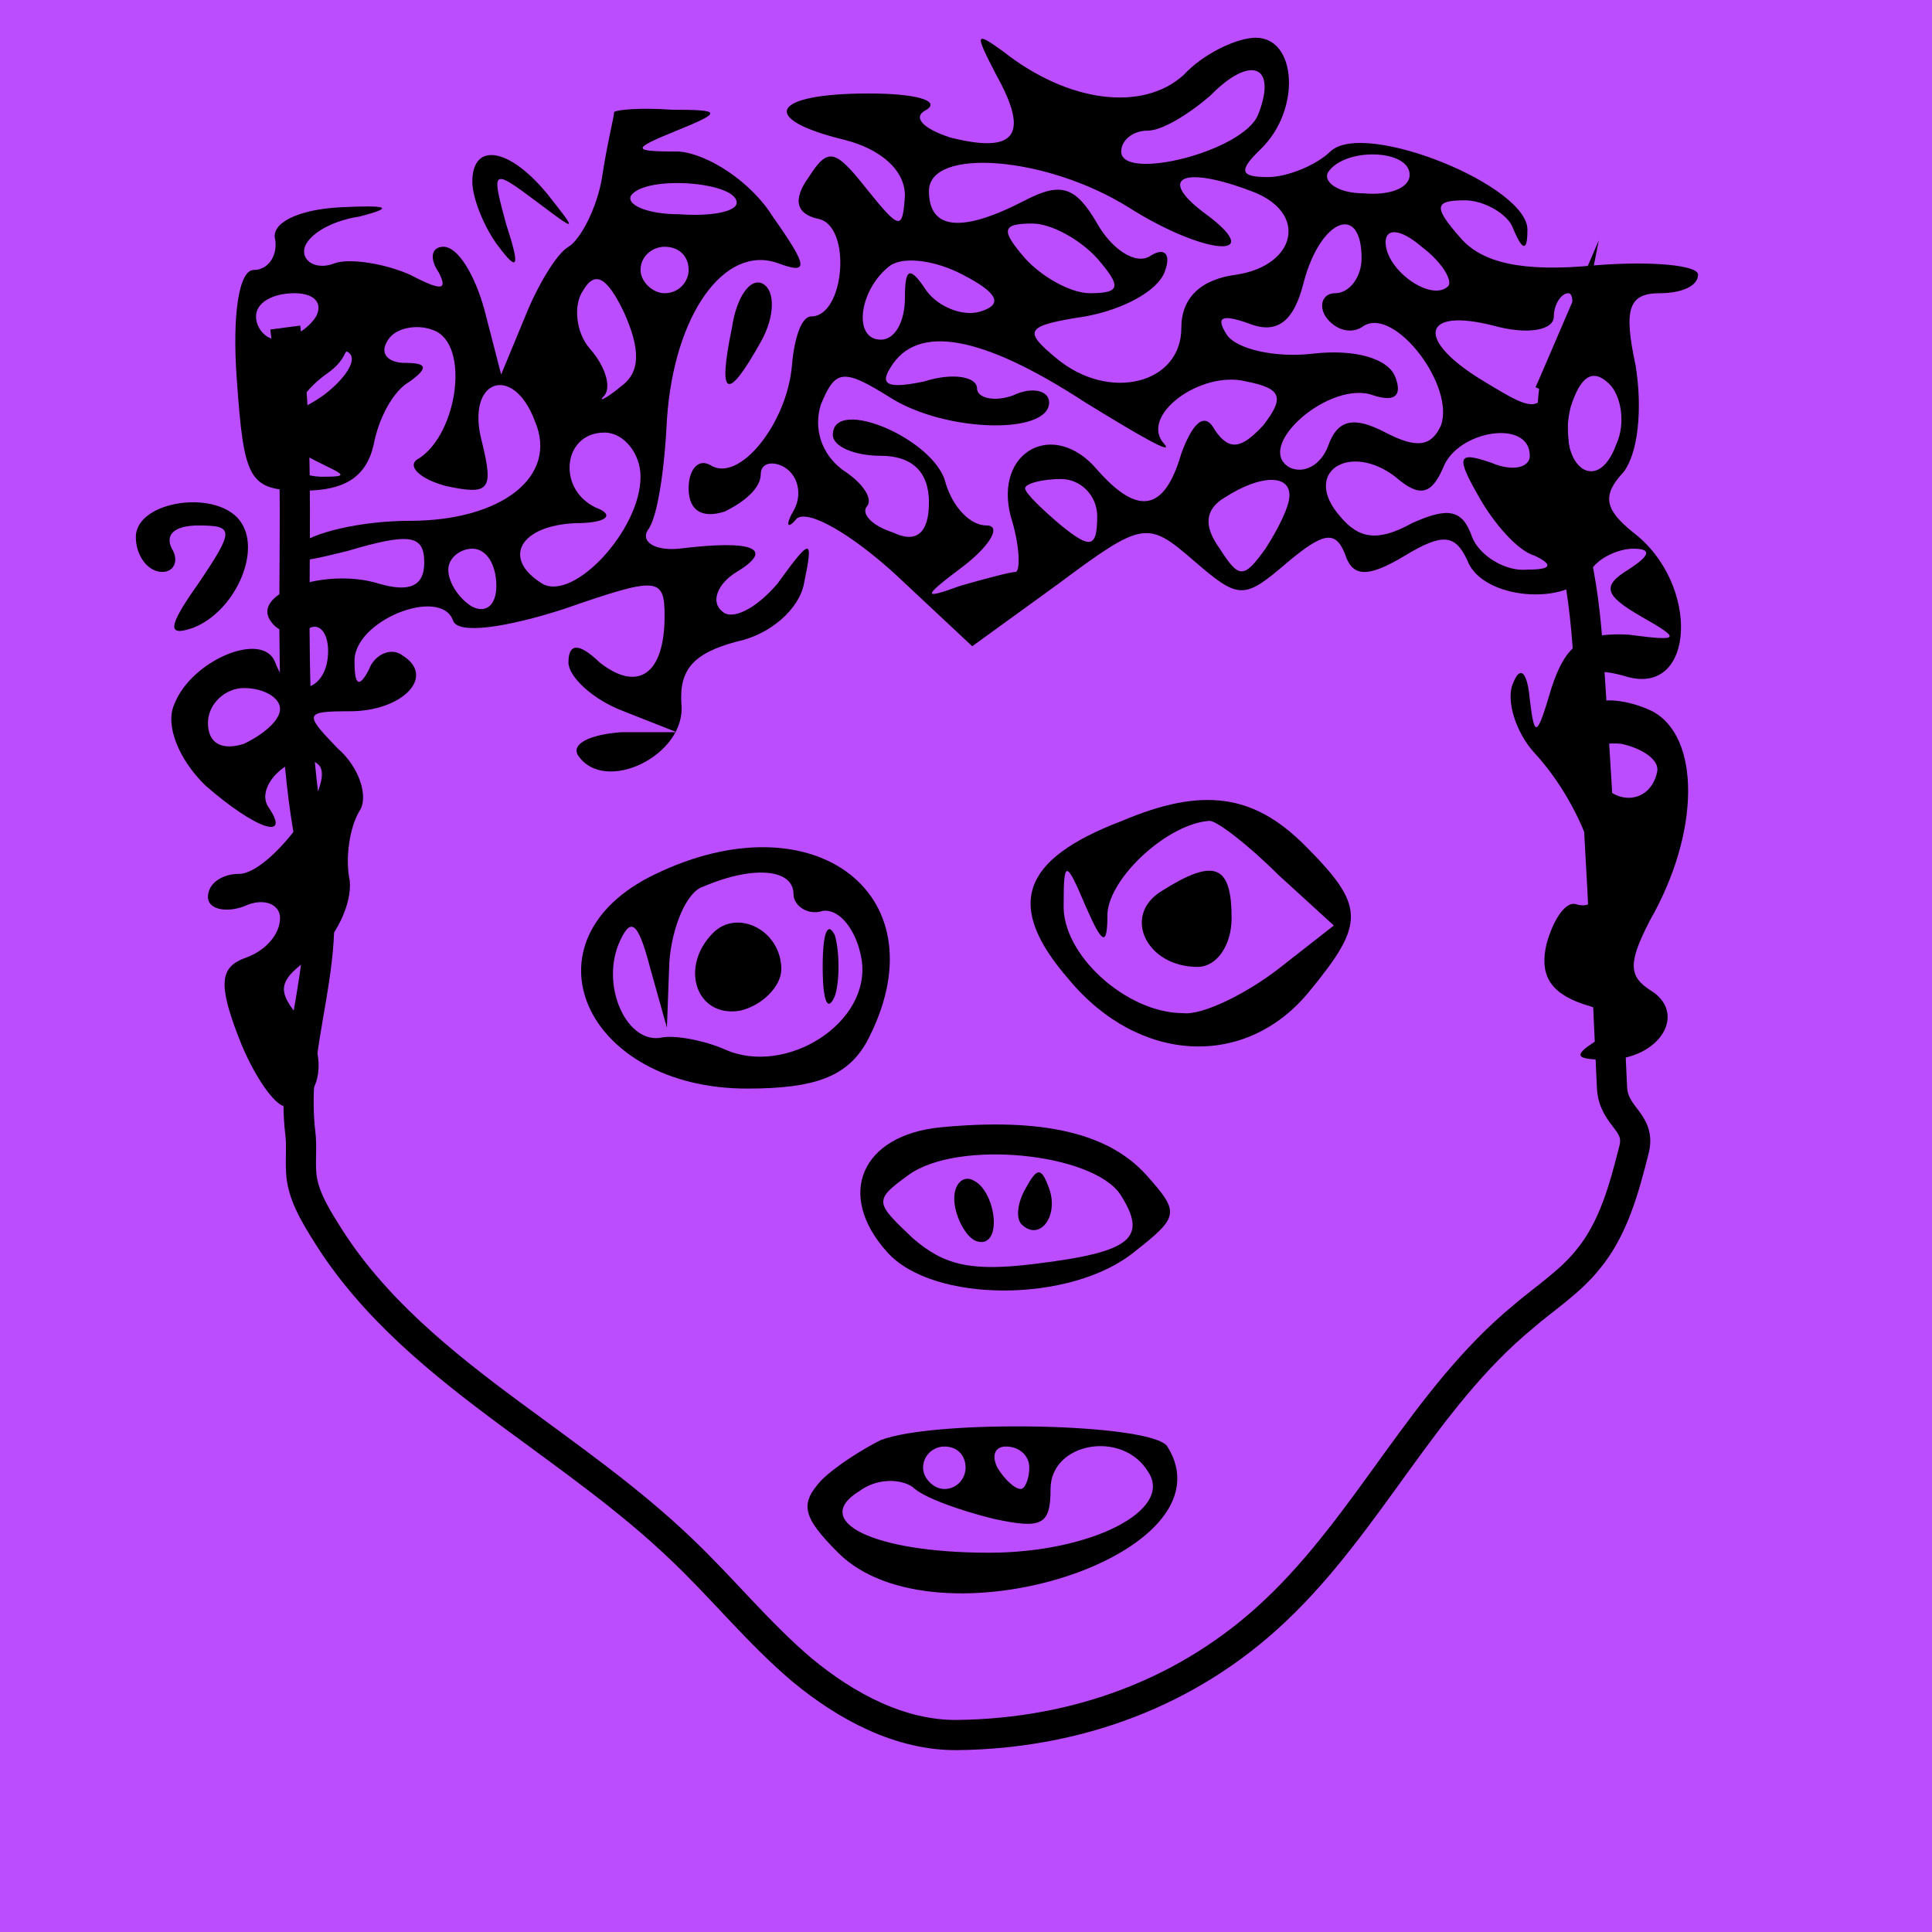
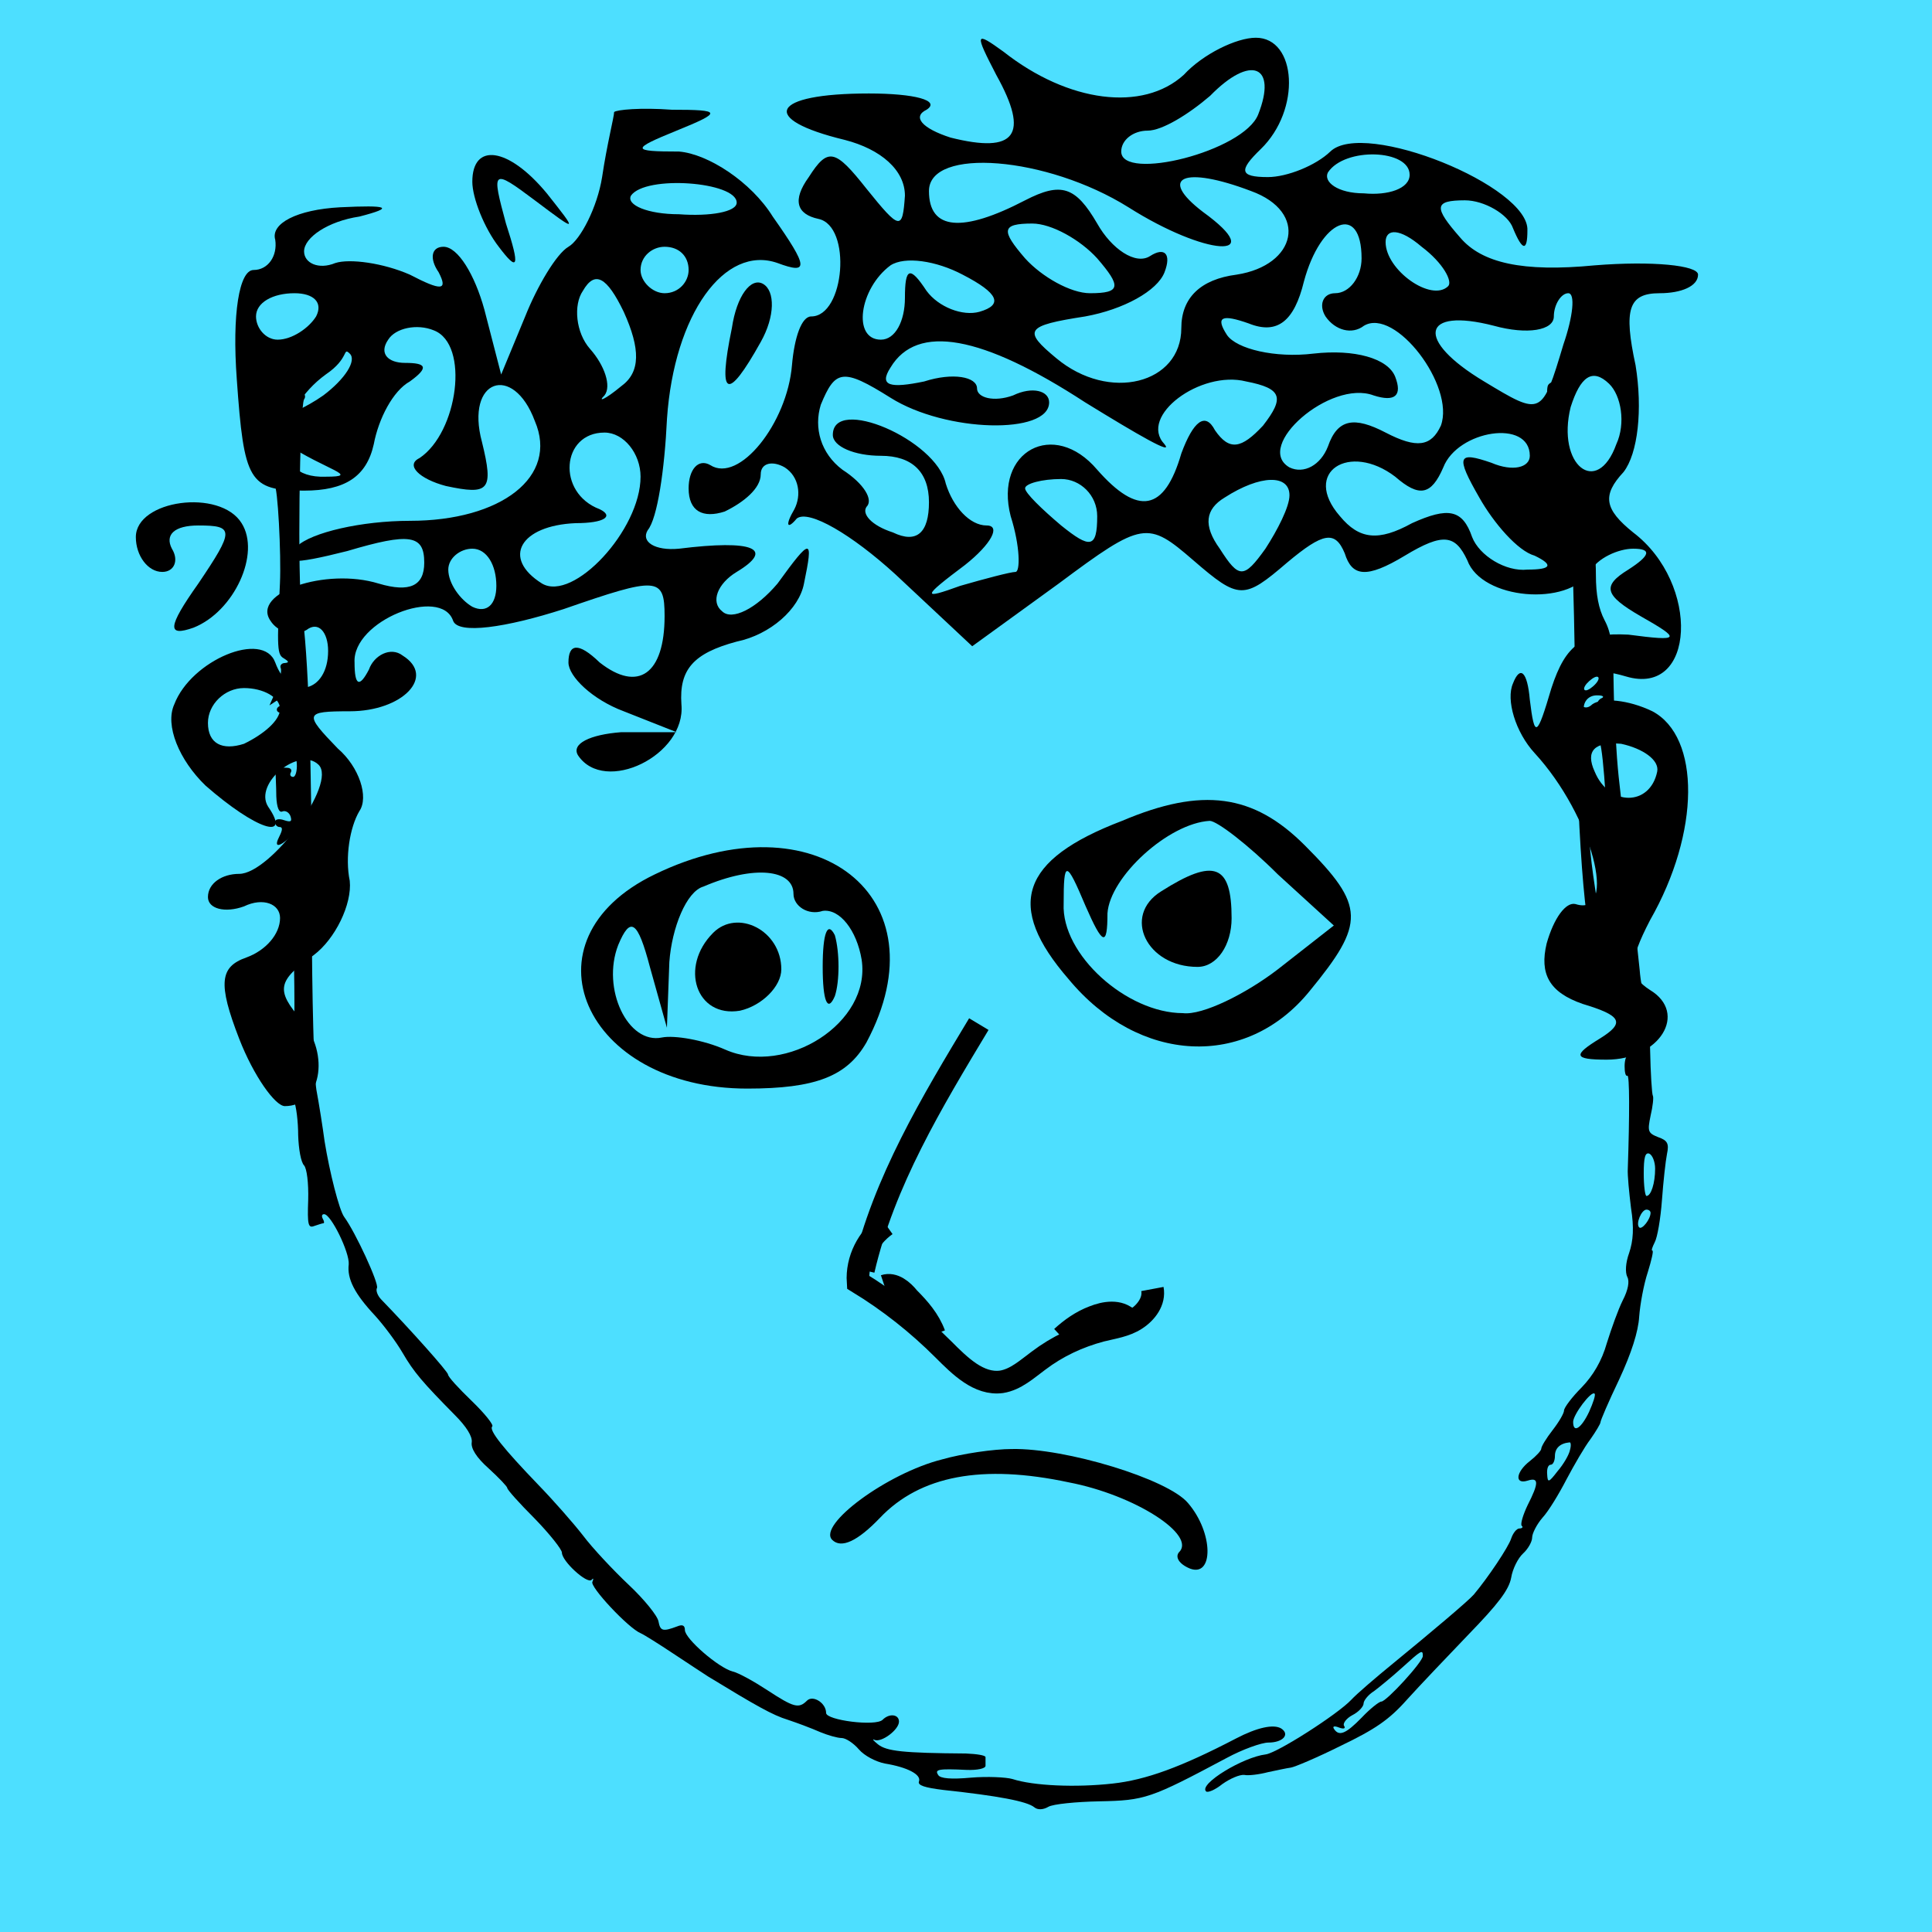
<svg xmlns="http://www.w3.org/2000/svg" width="256" height="256" viewBox="0 0 256 256" fill="none">
-   <g id="Frame 43">
-     <rect width="256" height="256" fill="#BB4DFF" />
+   <g id="Frame 45">
+     <rect width="256" height="256" fill="#4DDFFF" />
+     <rect width="256" height="256" fill="#4DDFFF" />
+     <rect width="256" height="256" fill="#4DDFFF" />
  </g>
-   <style type="text/css">
- 	.st0{fill:none;stroke:#000000;stroke-width:4;stroke-miterlimit:10;}
- </style>
  <g id="head">
-     <path d="M35,60.1c0.5,0,0.7,0.2,0.5,0.6c-0.2,0.3-0.1,0.6,0.4,0.6c0.4,0,0.5,0.6,0.4,1.5c-0.2,0.8-0.1,1.5,0.1,1.5   c0.4,0,0.9,9.1,0.7,13c-0.4,8.8-0.4,9.5,0.5,10c0.7,0.4,0.7,0.5,0.1,0.6c-0.5,0-0.7,0.4-0.5,0.7c0.1,0.4-0.2,1.7-0.6,2.8l-0.9,2.1   l1.6-1c1.5-1,1.6-1,1.6,0.2c0,0.8-0.3,1.1-0.8,0.9c-0.5-0.2-1-0.1-1.3,0.3c-0.2,0.4,0.1,0.7,0.7,0.7c0.8,0,0.9,0.1,0.3,0.5   c-1.1,0.7-1,1.4,0.3,1.9c1,0.4,1,0.5-0.2,0.5c-1.3,0.1-1.5,0.7-1.4,4c0,1,0.1,2.8,0.1,4.1c0.1,1.4,0.4,2.2,0.8,2   c0.4-0.2,0.9,0.1,1.1,0.6c0.2,0.7,0.1,0.8-0.8,0.5c-0.7-0.2-1.2-0.1-1.2,0.2s0.3,0.7,0.6,0.7c0.4,0,0.4,0.4,0,1.2   c-0.8,1.5-0.2,1.6,1.4,0.1c1-0.8,1.1-0.8,0.5,0c-0.4,0.5-0.5,1.1-0.2,1.2c0.2,0.1,0.1,0.8-0.4,1.7c-0.8,1.4-0.8,1.4-0.5,0.1   c0.2-0.7,0.1-1.3-0.2-1.3c-0.8,0-0.6,2.2,0.4,3c0.7,0.5,0.9,3.1,1,12.7c0.1,6.6,0,11.8-0.2,11.7c-0.6-0.4-0.5,4,0.1,5.7   c0.4,0.8,0.6,3,0.6,4.7c0.1,1.8,0.4,3.6,0.8,4c0.1,0.1,0.1,0.2,0.2,0.3c1.1-0.1,2.1-0.1,3.2-0.2c-0.2-1.1-0.5-2.3-0.6-3.3   c-0.2-1.8-0.7-4.9-1.1-6.8c-0.3-1.9-0.6-12.4-0.6-23.2c0-21.5-0.5-34.6-1.3-40.3c-0.6-3.7-0.3-27,0.3-28c0.2-0.3,0.1-0.7-0.2-0.9   c-0.3-0.2-0.4-1.9-0.2-3.7c0.4-3.3,0.3-3.3-1.2-3.3c-0.8,0-1.7,0.2-1.9,0.6c-0.2,0.3,0.1,1.5,0.5,2.7c0.5,1.1,0.7,2.7,0.5,3.3   c-0.2,0.7-0.1,2.1,0.3,3c0.8,2.3-0.2,3.3-3.6,3.6C33.6,58.3,34,60.1,35,60.1z M39.3,101.2c0.1,1-0.2,1.8-0.5,1.8   c-0.4,0-0.5-0.3-0.3-0.6c0.2-0.4-0.1-0.6-0.5-0.6c-0.5,0-1-0.1-1-0.2c0-0.7,1.2-3.4,1.4-3.4c0.2,0,0.1,0.4-0.1,1   c-0.2,0.5-0.1,0.8,0.2,0.6C39,99.6,39.3,100.2,39.3,101.2z" />
-     <path d="M207.2,67.6c0,1.5,0.2,2.8,0.5,2.8c0.5,0,0.8,4.6,1,22.3c0.3,20.3,1.5,34.1,3,33.6c0.7-0.2,0.6-1.9-0.7-10.3   c-1.1-8.2-1.1-18.9,0-18.9c1,0,1.3,1.8,1.9,11.9c0.2,3.1,0.5,6.5,0.6,7.5c0.3,2.3,1,13,1,14.2c-0.2,4.3-0.1,6.1,0.8,7.5   c0.6,0.8,0.8,1.6,0.4,1.6c-0.3,0-0.5,0.7-0.5,1.5c0,0.8,0.1,1.4,0.4,1.3c0.3-0.2,0.3,5.3,0.1,12.3c0,0.1,0,0.2,0,0.4   c0.6-0.7,1.4-1.2,2.2-1.5c0.1-0.7,0.3-1,0.6-0.9c0.2,0.1,0.4,0.3,0.5,0.6c0.6-0.1,1.2,0,1.8,0.1c0-0.3,0.1-0.5,0.1-0.6   c0.3-1.4,0.1-1.8-1.1-2.2c-1.4-0.5-1.4-0.8-1-2.8c0.3-1.3,0.4-2.5,0.3-2.7c-0.1-0.2-0.3-3-0.4-6.1c-0.1-3.1-0.3-6.2-0.6-6.7   c-0.3-0.5-0.7-2.3-0.8-3.9c-0.4-4-2.1-19.3-2.8-25.5c-0.3-2.8-0.6-8.1-0.7-11.9c-0.1-5.4-0.3-7.2-1.2-8.9c-0.8-1.5-1.1-3.4-1.1-6   c0-4.5-1-10.4-2.1-12.5c-1.5-2.9-2.2-6.7-1.8-10c0.4-3,0.3-3.3-0.8-3.3c-0.7,0-1.4,0.2-1.6,0.6c-0.2,0.3-0.2,1.6,0.1,2.7   c0.2,1.4,0.1,2.5-0.4,3c-0.6,0.7-0.6,1.3-0.2,2.3C206.8,63.4,207.2,65.1,207.2,67.6z M210.3,90.6c0.4-0.5,1-0.9,1.3-0.9   c0.4,0,0.3,0.4-0.1,0.9c-0.4,0.5-1,0.9-1.3,0.9C209.8,91.5,209.8,91.1,210.3,90.6z M211.7,92.1c0.7,0,0.9,0.2,0.5,0.4   c-0.4,0.1-0.8,0.8-0.8,1.4c0,1.4-1,2.1-1.4,0.9C209.5,93.3,210.3,92.1,211.7,92.1z" />
+     <path id="Vector" d="M36.733 45.604C36.552 45.905 36.794 47.112 37.276 48.259C37.759 49.406 38.001 50.915 37.82 51.579C37.639 52.243 37.759 53.631 38.121 54.597C38.906 56.89 37.94 57.856 34.5 58.218C33.595 58.339 34.017 60.089 34.983 60.089C35.466 60.089 35.707 60.331 35.526 60.693C35.345 60.995 35.466 61.296 35.888 61.296C36.311 61.296 36.431 61.9 36.311 62.805C36.13 63.65 36.19 64.314 36.371 64.314C36.794 64.314 37.276 73.428 37.095 77.291C36.673 86.043 36.733 86.767 37.639 87.25C38.303 87.672 38.303 87.793 37.759 87.853C37.276 87.853 37.035 88.216 37.216 88.578C37.337 89 37.035 90.268 36.612 91.415L35.707 93.467L37.276 92.441C38.785 91.475 38.846 91.475 38.846 92.622C38.846 93.406 38.544 93.708 38.001 93.527C37.518 93.346 36.975 93.467 36.733 93.829C36.552 94.191 36.854 94.493 37.458 94.493C38.303 94.493 38.363 94.613 37.759 95.036C36.612 95.7 36.733 96.484 38.061 96.967C39.027 97.39 39.027 97.45 37.88 97.45C36.612 97.51 36.371 98.174 36.492 101.434C36.492 102.399 36.612 104.27 36.612 105.538C36.673 106.987 36.975 107.711 37.397 107.53C37.82 107.349 38.303 107.65 38.484 108.133C38.725 108.858 38.544 108.978 37.639 108.677C36.975 108.435 36.431 108.556 36.431 108.918C36.431 109.28 36.733 109.582 37.035 109.582C37.458 109.582 37.458 109.944 37.035 110.789C36.25 112.298 36.854 112.358 38.484 110.91C39.51 110.065 39.63 110.065 38.966 110.91C38.544 111.453 38.423 111.996 38.725 112.117C38.966 112.177 38.846 112.962 38.363 113.807C37.578 115.195 37.578 115.195 37.82 113.928C38.001 113.203 37.88 112.6 37.578 112.6C36.733 112.6 36.975 114.773 37.94 115.618C38.604 116.161 38.846 118.696 38.966 128.293C39.087 134.871 38.966 140.122 38.785 140.002C38.182 139.64 38.303 144.046 38.906 145.736C39.268 146.52 39.51 148.693 39.51 150.444C39.57 152.254 39.872 154.005 40.294 154.427C40.656 154.85 40.898 156.721 40.837 159.014C40.717 162.273 40.837 162.756 41.622 162.455C42.165 162.273 42.709 162.092 42.829 162.092C43.01 162.092 42.95 161.791 42.769 161.489C42.588 161.127 42.648 160.885 42.95 160.885C43.855 160.885 46.33 165.955 46.209 167.525C45.968 169.456 46.994 171.448 49.71 174.345C50.857 175.612 52.486 177.785 53.331 179.234C54.84 181.829 55.987 183.157 60.272 187.503C61.781 189.012 62.626 190.339 62.506 191.124C62.385 191.909 63.109 193.116 64.739 194.564C66.127 195.832 67.213 196.979 67.213 197.16C67.213 197.401 68.843 199.212 70.835 201.204C72.827 203.256 74.456 205.308 74.456 205.73C74.456 206.877 77.776 209.895 78.379 209.352C78.621 209.05 78.681 209.171 78.5 209.593C78.078 210.197 83.268 215.75 84.898 216.414C85.32 216.595 87.252 217.802 89.244 219.13C91.236 220.458 93.288 221.785 93.831 222.147C100.168 226.01 102.402 227.278 104.393 227.881C105.661 228.304 107.592 229.028 108.679 229.511C109.705 229.934 110.972 230.296 111.515 230.296C112.059 230.296 113.085 230.96 113.809 231.805C114.533 232.65 116.042 233.434 117.249 233.676C120.207 234.159 122.078 235.124 121.776 236.03C121.535 236.573 122.561 236.875 124.975 237.176C132.278 237.961 136.081 238.685 137.046 239.47C137.469 239.832 138.193 239.832 138.917 239.41C139.521 239.047 142.599 238.746 145.677 238.685C151.713 238.565 152.437 238.323 162.517 232.951C164.629 231.805 167.164 230.899 168.07 230.899C170.001 230.899 170.967 229.813 169.76 229.028C168.734 228.425 166.561 228.907 163.784 230.356C156.481 234.159 151.834 235.849 147.428 236.331C142.539 236.875 136.926 236.633 134.149 235.728C133.304 235.486 130.83 235.366 128.657 235.547C126.061 235.788 124.552 235.667 124.311 235.185C123.828 234.46 124.311 234.34 128.053 234.521C129.502 234.581 130.588 234.34 130.588 233.977C130.588 233.615 130.588 233.132 130.588 232.831C130.588 232.589 129.441 232.408 127.993 232.348C119.664 232.287 117.491 232.046 116.344 231.141C115.74 230.658 115.499 230.356 115.861 230.537C116.766 230.96 119.12 229.209 119.12 228.123C119.12 227.157 117.853 226.976 116.948 227.881C116.042 228.787 109.463 227.942 109.463 226.976C109.463 225.648 107.713 224.562 106.928 225.346C105.842 226.433 105.178 226.252 101.677 223.958C99.927 222.811 97.875 221.665 97.09 221.484C95.219 221.001 90.753 217.138 90.753 215.991C90.753 215.388 90.451 215.206 89.727 215.508C87.795 216.233 87.493 216.112 87.252 214.844C87.131 214.12 85.381 211.947 83.329 210.016C81.277 208.084 78.5 205.127 77.233 203.437C75.965 201.807 73.309 198.789 71.378 196.798C66.731 191.969 64.739 189.494 65.222 189.012C65.463 188.83 64.196 187.261 62.506 185.632C60.755 183.942 59.367 182.433 59.367 182.131C59.367 181.769 54.418 176.216 50.555 172.232C50.012 171.689 49.77 170.965 49.951 170.663C50.253 170.12 47.115 163.3 45.606 161.247C44.942 160.342 43.674 155.332 43.01 151.228C42.769 149.417 42.286 146.339 41.924 144.408C41.622 142.537 41.32 132.035 41.32 121.17C41.32 99.623 40.837 86.525 39.992 80.912C39.389 77.17 39.691 53.933 40.294 52.907C40.536 52.605 40.415 52.182 40.113 52.001C39.811 51.76 39.691 50.13 39.872 48.32C40.234 45.06 40.173 45 38.665 45C37.82 45 36.975 45.241 36.733 45.604ZM38.423 99.14C38.182 99.683 38.303 99.985 38.604 99.744C38.966 99.563 39.268 100.227 39.328 101.192C39.389 102.158 39.148 102.943 38.846 102.943C38.484 102.943 38.363 102.641 38.544 102.339C38.725 101.977 38.484 101.735 38.001 101.735C37.458 101.735 37.035 101.615 37.035 101.494C37.035 100.83 38.242 98.114 38.484 98.114C38.665 98.114 38.604 98.537 38.423 99.14Z" fill="black" />
+     <path id="Vector_2" d="M205.129 51.036C204.948 51.337 204.948 52.605 205.189 53.752C205.431 55.14 205.31 56.226 204.827 56.77C204.224 57.494 204.224 58.097 204.646 59.063C206.759 63.409 207.241 65.099 207.241 67.573C207.241 69.082 207.422 70.35 207.724 70.35C208.267 70.35 208.509 74.937 208.75 92.682C209.052 112.962 210.259 126.784 211.768 126.301C212.432 126.059 212.372 124.43 211.104 115.98C209.957 107.771 209.957 97.088 211.104 97.088C212.07 97.088 212.372 98.838 212.975 108.978C213.156 112.117 213.458 115.497 213.579 116.523C213.881 118.816 214.605 129.5 214.545 130.707C214.303 135.052 214.484 136.803 215.39 138.191C215.993 139.036 216.174 139.76 215.812 139.76C215.51 139.76 215.269 140.424 215.269 141.269C215.269 142.054 215.39 142.657 215.631 142.537C215.933 142.356 215.933 147.848 215.691 154.85C215.631 155.695 215.872 158.048 216.114 160.04C216.536 162.696 216.416 164.386 215.872 166.016C215.39 167.343 215.329 168.611 215.631 169.214C215.933 169.758 215.752 170.904 215.027 172.293C214.424 173.5 213.519 176.035 212.915 177.966C212.251 180.32 211.104 182.252 209.595 183.821C208.267 185.149 207.241 186.537 207.241 186.899C207.241 187.261 206.578 188.408 205.733 189.494C204.888 190.581 204.224 191.667 204.224 191.969C204.224 192.21 203.56 192.935 202.715 193.599C200.844 195.047 200.663 196.737 202.413 196.194C203.922 195.711 203.922 196.496 202.413 199.453C201.809 200.721 201.447 201.928 201.628 202.169C201.87 202.35 201.689 202.531 201.326 202.531C200.964 202.531 200.481 203.135 200.24 203.859C199.878 205.006 197.162 209.05 195.291 211.283C194.566 212.128 189.617 216.293 184.608 220.397C182.314 222.268 179.779 224.441 179.055 225.226C177.244 227.157 169.217 232.287 167.708 232.469C164.69 232.831 158.835 236.392 159.801 237.357C159.982 237.599 161.008 237.176 161.974 236.392C163 235.667 164.267 235.124 164.871 235.185C165.414 235.305 166.863 235.124 168.009 234.822C169.156 234.581 170.544 234.279 171.027 234.219C171.51 234.159 174.528 232.891 177.667 231.322C182.193 229.149 184.064 227.881 186.418 225.226C188.108 223.355 191.79 219.492 194.627 216.534C198.49 212.551 199.938 210.68 200.24 209.05C200.421 207.903 201.145 206.455 201.809 205.851C202.473 205.248 203.016 204.282 203.016 203.739C203.016 203.195 203.62 201.988 204.405 201.083C205.189 200.238 206.578 197.944 207.543 196.073C208.569 194.142 209.957 191.728 210.742 190.702C211.466 189.675 212.07 188.649 212.07 188.468C212.07 188.227 213.156 185.692 214.545 182.795C216.174 179.294 217.08 176.457 217.2 174.466C217.321 172.836 217.804 170.18 218.347 168.551C218.83 166.981 219.132 165.714 218.951 165.714C218.77 165.714 218.951 165.231 219.252 164.627C219.615 163.963 220.037 161.489 220.218 159.014C220.399 156.54 220.701 153.823 220.882 152.918C221.184 151.53 220.942 151.107 219.735 150.685C218.347 150.142 218.287 149.9 218.709 147.848C219.011 146.581 219.132 145.373 219.011 145.192C218.89 145.011 218.709 142.235 218.649 139.096C218.589 136.018 218.347 132.94 218.045 132.397C217.744 131.854 217.381 130.103 217.261 128.474C216.838 124.49 215.209 109.159 214.484 102.943C214.182 100.106 213.881 94.794 213.82 91.052C213.76 85.68 213.519 83.87 212.613 82.18C211.829 80.671 211.466 78.8 211.466 76.204C211.466 71.738 210.501 65.823 209.354 63.711C207.845 60.813 207.181 57.011 207.604 53.691C207.966 50.673 207.905 50.432 206.759 50.432C206.034 50.432 205.31 50.673 205.129 51.036ZM211.466 90.569C211.044 91.052 210.44 91.475 210.139 91.475C209.776 91.475 209.837 91.052 210.259 90.569C210.682 90.087 211.285 89.664 211.587 89.664C211.949 89.664 211.889 90.087 211.466 90.569ZM212.251 92.501C211.829 92.622 211.466 93.285 211.466 93.889C211.466 95.338 210.501 95.941 210.018 94.794C209.475 93.346 210.259 92.078 211.708 92.139C212.372 92.139 212.613 92.32 212.251 92.501ZM219.313 154.85C219.313 156.781 218.77 158.471 218.166 158.471C217.985 158.471 217.804 157.143 217.804 155.513C217.804 153.401 217.985 152.677 218.528 152.858C218.951 153.039 219.313 153.944 219.313 154.85ZM218.709 160.704C218.709 161.549 217.562 162.998 217.2 162.636C216.717 162.153 217.502 160.282 218.166 160.282C218.468 160.282 218.709 160.463 218.709 160.704ZM210.561 187.08C209.535 189.253 208.449 189.977 208.449 188.408C208.449 187.442 210.863 184.243 211.285 184.666C211.466 184.787 211.104 185.873 210.561 187.08ZM208.026 192.15C207.905 192.754 207.181 194.021 206.396 194.927C205.189 196.496 205.069 196.496 205.008 195.349C204.948 194.625 205.129 194.082 205.491 194.082C205.793 194.082 206.034 193.538 206.034 192.935C206.034 191.909 206.698 191.245 207.966 191.124C208.147 191.064 208.207 191.547 208.026 192.15ZM188.531 219.431C188.531 220.216 183.702 225.467 183.038 225.467C182.737 225.467 181.529 226.433 180.443 227.58C178.33 229.752 177.425 230.115 176.761 229.089C176.52 228.726 176.822 228.666 177.425 228.907C178.089 229.149 178.33 229.028 178.089 228.666C177.908 228.364 178.391 227.7 179.175 227.278C180.02 226.855 180.684 226.131 180.684 225.709C180.684 225.346 181.288 224.562 182.073 224.079C182.797 223.536 184.487 222.147 185.754 221.001C188.35 218.647 188.531 218.526 188.531 219.431Z" fill="black" />
  </g>
-   <path class="st0" d="M205.3,52.1c0.3-0.7,0.6-1.3,0.9-2c-1.7,8.6,1.4,17.3,3,25.9c0.9,4.8,1.2,9.6,1.5,14.5  c1.2,17.8,2.1,35.7,2.9,53.6c0.2,4,3.9,4.5,2.9,8.3c-1.3,5.1-2.7,10.4-6.1,14.5c-2.4,3-5.7,5.1-8.6,7.6  c-13.1,10.8-20.4,27.2-32.8,38.9c-11.5,10.9-26.3,16.3-42.1,16.5c-7.6,0.1-14.8-3.8-20.6-8.6c-5.8-4.9-10.6-10.9-16.1-16.1  c-6.9-6.6-14.8-12.1-22.5-17.8c-9.2-6.8-18.4-14.2-24.5-24.1c-1.5-2.4-3.2-5.2-3.3-8.1c-0.1-1.7,0.1-3.4-0.1-5  c-0.3-2.5-0.3-5-0.1-7.6c0.6-6.9,2.6-13.7,2.6-20.6c0-4.8-1.1-9.6-1.8-14.3c-3.1-21.2,0.1-43-2.7-64.3" />
  <g id="hair">
    <path id="Vector" d="M132.009 9.924C136.468 17.926 134.557 20.388 125.959 18.233C122.137 17.002 120.863 15.464 122.774 14.54C124.685 13.309 121.182 12.386 115.131 12.386C102.074 12.386 100.482 15.771 111.946 18.541C116.723 19.772 119.908 22.542 119.908 25.927C119.589 30.543 119.271 30.543 114.812 25.004C110.672 19.772 109.717 19.464 107.169 23.465C104.94 26.543 105.577 28.389 108.443 29.005C112.902 29.928 111.946 41.93 107.488 41.93C106.214 41.93 105.259 44.7 104.94 48.393C104.303 56.087 97.934 64.088 94.112 61.626C92.52 60.703 91.246 62.242 91.246 64.704C91.246 67.781 93.157 68.705 96.023 67.781C98.571 66.55 100.8 64.704 100.8 62.857C100.8 61.319 102.392 61.011 103.985 61.934C105.895 63.165 106.214 65.627 105.259 67.474C103.985 69.628 104.303 70.243 105.577 68.705C107.169 67.474 112.902 70.859 118.634 76.091L128.825 85.631L140.289 77.322C151.435 69.012 152.072 69.012 158.123 74.244C164.174 79.476 164.811 79.476 170.543 74.552C175.32 70.551 176.912 70.243 178.186 73.321C179.142 76.398 181.052 76.706 186.148 73.629C191.243 70.551 192.835 70.859 194.428 74.244C196.338 79.476 207.803 80.399 210.669 75.783C211.625 73.936 214.491 72.705 216.402 72.705C218.949 72.705 218.631 73.629 215.765 75.475C212.262 77.629 212.58 78.86 217.357 81.63C222.771 84.708 222.771 85.016 215.765 84.092C209.714 83.784 207.485 85.323 205.574 91.171C203.663 97.633 203.345 97.941 202.708 92.709C202.389 89.016 201.434 88.093 200.478 90.555C199.523 92.709 200.797 97.018 203.345 99.787C210.988 108.097 214.491 121.638 208.758 119.791C207.485 119.484 205.892 121.638 204.937 125.023C203.982 129.024 205.255 131.486 209.714 133.025C214.809 134.563 215.446 135.487 211.943 137.641C208.44 139.795 208.44 140.411 212.898 140.411C219.905 140.411 223.726 134.256 218.631 131.178C215.765 129.332 215.765 127.485 218.631 121.946C225.318 110.251 225.318 97.633 218.949 94.248C215.765 92.709 212.262 92.401 210.988 93.325C210.032 94.248 209.077 93.632 209.077 91.478C209.077 89.016 211.306 88.401 215.446 89.632C224.682 92.401 225.318 77.322 216.402 70.551C212.58 67.474 212.262 65.627 215.128 62.55C217.038 60.088 217.675 54.24 216.72 48.393C215.128 41.007 215.765 38.853 219.905 38.853C222.771 38.853 225 37.929 225 36.391C225 35.16 218.949 34.544 211.306 35.16C201.752 36.083 196.338 34.852 193.472 31.467C189.969 27.466 189.969 26.543 194.109 26.543C196.657 26.543 199.842 28.389 200.478 30.236C201.752 33.313 202.389 33.313 202.389 30.543C202.708 24.696 180.734 15.771 176.275 20.08C174.365 21.926 170.543 23.465 167.995 23.465C164.174 23.465 164.174 22.542 167.04 19.772C172.454 14.54 171.817 5 166.403 5C163.855 5 159.397 7.154 156.849 9.924C151.435 14.848 141.563 13.617 132.965 6.847C129.143 4.077 129.143 4.385 132.009 9.924ZM166.722 15.156C164.811 20.08 148.569 24.081 148.569 20.08C148.569 18.541 150.162 17.31 152.072 17.31C153.983 17.31 157.486 15.156 160.352 12.694C165.766 7.154 169.269 8.693 166.722 15.156ZM149.525 27.466C159.715 33.929 168.314 34.544 159.397 28.081C153.346 23.465 156.849 21.926 165.766 25.312C173.409 28.081 171.817 35.16 163.855 36.391C159.078 37.006 156.531 39.468 156.531 43.469C156.531 50.855 146.977 53.317 139.971 47.47C135.512 43.777 135.831 43.161 143.792 41.93C148.888 41.007 153.346 38.545 154.302 36.083C155.257 33.621 154.302 32.698 152.391 33.929C150.48 35.16 147.295 33.005 145.385 29.62C142.518 24.696 140.608 24.081 135.831 26.543C127.551 30.851 123.092 30.543 123.092 25.312C123.092 19.464 138.697 20.695 149.525 27.466ZM186.785 23.157C186.785 25.004 183.918 25.927 180.734 25.619C177.231 25.619 175.32 24.081 175.957 22.85C178.186 19.464 186.785 19.772 186.785 23.157ZM145.385 34.236C148.569 37.929 148.569 38.853 144.429 38.853C141.882 38.853 138.06 36.698 135.831 34.236C132.646 30.543 132.646 29.62 136.786 29.62C139.334 29.62 143.155 31.774 145.385 34.236ZM180.415 34.236C180.415 36.698 178.823 38.853 176.912 38.853C175.32 38.853 174.683 40.391 175.638 41.93C176.912 43.777 179.142 44.392 180.734 43.161C184.874 40.699 192.835 51.163 190.925 56.395C189.651 59.164 187.74 59.472 183.6 57.318C179.46 55.163 177.231 55.471 175.957 59.164C175.002 61.626 172.772 62.857 170.862 61.934C166.085 59.164 176.275 50.239 182.008 52.394C184.874 53.317 185.829 52.394 184.874 49.932C183.918 47.47 179.46 46.239 174.046 46.854C168.951 47.47 163.855 46.239 162.582 44.392C160.989 41.93 161.945 41.623 165.448 42.853C169.269 44.392 171.498 42.546 172.772 37.314C175.002 29.005 180.415 26.85 180.415 34.236ZM191.88 37.929C189.651 40.084 183.6 35.775 183.6 32.082C183.6 30.236 185.511 30.236 188.377 32.698C191.243 34.852 192.517 37.314 191.88 37.929ZM129.78 41.315C127.551 41.93 124.366 40.699 122.774 38.545C120.545 35.16 119.908 35.467 119.908 39.468C119.908 42.546 118.634 45.008 116.723 45.008C112.902 45.008 113.857 38.237 117.997 35.16C119.908 33.929 124.048 34.544 127.551 36.391C132.328 38.853 132.965 40.391 129.78 41.315ZM207.166 45.623C204.3 55.163 204.3 55.163 196.657 50.547C187.422 45.008 188.377 40.699 197.931 43.161C202.389 44.392 205.892 43.777 205.892 41.93C205.892 40.391 206.848 38.853 207.803 38.853C208.758 38.853 208.44 41.93 207.166 45.623ZM143.792 53.317C150.798 57.626 155.575 60.395 154.302 58.857C150.798 55.163 159.078 49.008 165.129 50.547C169.906 51.471 170.225 52.702 167.358 56.395C164.492 59.472 162.9 59.78 160.989 57.01C159.715 54.548 158.123 55.779 156.531 60.088C154.302 67.781 150.798 68.397 145.385 62.242C139.652 55.471 131.691 59.78 133.92 68.397C135.194 72.398 135.194 75.783 134.557 75.783C133.92 75.783 130.417 76.706 127.232 77.629C122.137 79.476 122.137 79.168 127.869 74.86C131.372 72.09 132.646 69.628 130.735 69.628C128.506 69.628 126.277 67.166 125.322 64.088C124.048 58.241 110.354 52.394 110.354 57.626C110.354 59.164 113.22 60.395 116.723 60.395C120.863 60.395 123.092 62.55 123.092 66.55C123.092 70.551 121.5 72.09 118.315 70.551C115.449 69.628 114.175 68.089 114.812 67.166C115.768 66.243 114.494 64.088 111.628 62.242C108.762 60.088 107.806 56.702 108.762 53.625C110.672 49.008 111.628 48.701 117.997 52.702C125.322 57.318 139.015 57.626 139.015 53.317C139.015 51.778 136.786 51.163 134.239 52.394C131.691 53.317 129.462 52.702 129.462 51.471C129.462 49.932 126.277 49.316 122.455 50.547C117.997 51.471 116.405 51.163 117.997 48.701C121.5 42.853 130.099 44.392 143.792 53.317ZM214.172 58.857C211.625 65.935 206.211 61.626 208.122 53.932C209.395 49.932 210.988 48.701 213.217 50.855C214.809 52.394 215.446 56.087 214.172 58.857ZM202.708 60.395C202.708 61.934 200.478 62.55 197.612 61.319C193.154 59.78 192.835 60.395 196.02 65.935C197.931 69.32 201.115 73.013 203.345 73.629C205.892 74.86 205.574 75.475 202.389 75.475C199.523 75.783 196.02 73.629 195.065 71.167C193.791 67.474 191.88 67.166 187.103 69.32C182.645 71.782 180.097 71.474 177.549 68.397C172.454 62.55 178.823 58.549 184.874 63.165C188.058 65.935 189.651 65.627 191.243 61.934C193.154 57.01 202.708 55.471 202.708 60.395ZM145.385 68.397C145.385 72.705 144.429 72.705 140.608 69.628C138.06 67.474 135.831 65.319 135.831 64.704C135.831 64.088 138.06 63.473 140.608 63.473C143.155 63.473 145.385 65.627 145.385 68.397ZM170.862 65.627C170.862 67.166 169.269 70.243 167.677 72.705C164.811 76.706 164.174 76.706 161.626 72.705C159.397 69.628 159.715 67.474 162.263 65.935C167.04 62.857 170.862 62.857 170.862 65.627ZM219.586 102.25C218.631 106.866 213.217 106.866 211.306 102.25C210.032 99.48 211.306 98.249 214.809 98.556C217.675 99.172 219.905 100.711 219.586 102.25Z" fill="black" />
    <path id="Vector_2" d="M81.374 14.848C81.374 15.464 80.418 19.157 79.782 23.465C79.145 27.466 76.915 31.774 75.323 32.698C73.731 33.621 71.183 37.929 69.591 41.93L66.406 49.624L64.177 41.007C62.903 36.391 60.674 32.698 58.763 32.698C57.171 32.698 56.852 34.236 58.126 36.083C59.4 38.545 58.445 38.545 54.305 36.391C50.802 34.852 46.343 34.236 44.432 34.852C42.203 35.775 40.292 34.852 40.292 33.313C40.292 31.467 43.477 29.312 47.617 28.697C52.394 27.466 51.438 27.158 45.069 27.466C39.337 27.774 35.834 29.62 36.471 31.774C36.789 33.929 35.515 35.775 33.605 35.775C31.694 35.775 30.738 41.623 31.375 50.239C32.331 63.781 32.968 65.012 40.292 65.012C45.706 65.012 48.572 63.165 49.528 58.857C50.165 55.471 52.075 51.778 54.305 50.547C56.852 48.701 56.534 48.085 53.668 48.085C51.438 48.085 50.165 46.854 51.438 45.008C52.394 43.469 55.26 42.853 57.489 43.777C62.266 45.623 60.674 57.318 55.578 60.703C53.668 61.626 55.578 63.473 59.082 64.396C64.814 65.627 65.451 65.012 63.858 58.549C61.629 50.239 67.999 48.085 70.865 55.779C74.049 63.165 66.406 69.012 54.305 69.012C47.935 69.012 41.248 70.551 39.337 72.398C36.789 74.86 38.7 74.86 46.025 73.013C54.305 70.551 56.215 70.859 56.215 74.552C56.215 77.629 54.305 78.553 50.165 77.322C43.158 75.167 33.286 78.553 35.834 82.246C36.789 83.784 39.019 84.4 40.611 83.477C42.203 82.246 43.477 83.784 43.477 86.246C43.477 91.786 38.382 93.017 36.471 87.785C34.879 83.477 25.325 87.478 23.095 93.325C21.822 96.094 23.732 100.711 27.235 104.096C33.923 109.943 38.7 111.482 35.515 106.866C33.605 103.788 39.655 98.864 42.203 101.326C44.751 103.788 35.834 115.791 31.694 115.791C29.465 115.791 27.554 117.022 27.554 118.868C27.554 120.407 29.783 121.022 32.331 120.099C34.879 118.868 37.108 119.791 37.108 121.638C37.108 123.792 35.197 125.946 32.649 126.87C29.146 128.101 28.828 130.255 31.694 137.641C33.605 142.565 36.471 146.566 37.745 146.566C42.522 146.566 43.795 139.795 39.974 135.179C36.471 131.178 36.789 129.947 41.566 126.562C44.432 124.408 46.662 119.791 46.343 116.714C45.706 113.636 46.343 109.636 47.617 107.481C48.891 105.635 47.617 101.634 44.751 99.172C40.292 94.556 40.292 94.248 46.343 94.248C53.349 94.248 57.808 89.632 53.349 86.862C51.757 85.631 49.528 86.862 48.891 88.709C47.617 91.171 46.98 90.863 46.98 87.785C46.662 82.246 58.445 77.629 60.037 82.246C60.674 84.092 67.043 83.169 74.686 80.707C87.106 76.398 88.062 76.398 88.062 81.63C88.062 89.324 84.558 91.786 79.463 87.785C76.597 85.016 75.323 85.323 75.323 87.785C75.323 89.632 78.508 92.709 82.648 94.248L89.654 97.018H82.329C78.189 97.326 75.642 98.556 76.597 100.095C80.1 105.327 90.928 100.095 90.291 93.325C89.972 88.709 91.883 86.554 97.615 85.016C102.074 84.092 105.895 80.707 106.532 77.322C107.806 71.167 107.488 71.167 103.029 77.322C100.163 80.707 96.978 82.246 95.705 81.015C94.112 79.784 95.068 77.322 97.615 75.783C102.711 72.705 99.845 71.474 89.972 72.705C86.788 73.013 84.877 71.782 85.832 70.243C87.106 68.705 88.062 62.242 88.38 55.471C89.335 41.623 96.023 32.39 103.029 34.852C107.169 36.391 107.169 35.467 102.392 28.697C99.526 24.081 93.794 20.388 89.972 20.08C83.603 20.08 83.603 19.772 89.654 17.31C95.705 14.848 95.705 14.54 89.017 14.54C84.877 14.232 81.692 14.54 81.374 14.848ZM97.615 26.85C97.615 28.081 94.112 28.697 89.972 28.389C85.832 28.389 82.966 27.158 83.603 25.927C85.514 23.157 97.615 24.081 97.615 26.85ZM91.246 35.775C91.246 37.314 89.972 38.853 88.062 38.853C86.469 38.853 84.877 37.314 84.877 35.775C84.877 33.929 86.469 32.698 88.062 32.698C89.972 32.698 91.246 33.929 91.246 35.775ZM82.329 51.163C80.1 53.009 79.145 53.317 80.1 52.394C81.055 51.163 80.1 48.393 78.189 46.239C76.278 44.084 75.96 40.391 77.234 38.545C78.826 35.775 80.418 36.698 82.648 41.315C84.877 46.239 84.877 49.316 82.329 51.163ZM41.885 41.93C40.929 43.469 38.7 45.008 36.789 45.008C35.197 45.008 33.923 43.469 33.923 41.93C33.923 40.084 36.152 38.853 39.019 38.853C41.566 38.853 42.84 40.084 41.885 41.93ZM42.84 52.394C38.063 55.779 33.223 55.779 38 58.857C43.095 62.242 47.935 63.165 43.158 63.165C35.197 63.473 36.789 54.24 43.158 49.624C46.343 47.47 45.388 45.931 46.343 46.854C47.298 47.778 45.706 50.239 42.84 52.394ZM84.877 63.165C84.877 70.243 75.96 79.784 71.82 77.322C66.406 73.936 68.954 69.628 76.278 69.32C80.1 69.32 81.374 68.397 79.463 67.474C73.731 65.319 74.368 57.318 80.1 57.318C82.648 57.318 84.877 60.088 84.877 63.165ZM65.769 77.629C65.769 80.091 64.495 81.322 62.585 80.399C60.992 79.476 59.4 77.322 59.4 75.475C59.4 73.936 60.992 72.705 62.585 72.705C64.495 72.705 65.769 74.86 65.769 77.629ZM37.108 93.94C37.108 95.479 34.879 97.326 32.331 98.556C29.465 99.48 27.554 98.556 27.554 95.787C27.554 93.325 29.783 91.171 32.331 91.171C34.879 91.171 37.108 92.401 37.108 93.94Z" fill="black" />
    <path id="Vector_3" d="M62.585 24.081C62.585 26.235 64.177 30.236 66.088 32.698C68.635 36.083 68.954 35.468 67.043 29.62C65.132 22.542 65.132 22.235 70.865 26.543C76.597 30.852 76.597 30.852 72.457 25.62C67.362 19.465 62.585 18.849 62.585 24.081Z" fill="black" />
    <path id="Vector_4" d="M18 71.167C18 73.629 19.592 75.783 21.503 75.783C23.095 75.783 23.732 74.244 22.777 72.706C21.822 70.859 23.095 69.628 26.28 69.628C31.057 69.628 31.057 70.244 26.28 77.322C22.14 83.169 22.14 84.4 25.643 83.169C31.057 81.015 34.56 73.321 32.012 69.32C29.146 64.704 18 66.243 18 71.167Z" fill="black" />
    <path id="Vector_5" d="M96.978 43.469C95.068 52.702 96.342 53.317 100.8 45.316C102.711 41.931 102.711 38.545 101.118 37.622C99.526 36.699 97.615 39.161 96.978 43.469Z" fill="black" />
  </g>
  <g id="Frame 10">
    <path id="Vector" d="M148.681 108.767C135.135 113.927 133.2 120.055 141.585 129.731C150.938 141.019 165.129 141.664 173.515 131.343C180.933 122.313 180.933 120.055 172.87 111.992C166.097 105.219 159.324 104.251 148.681 108.767ZM169.322 115.862L176.74 122.635L169.322 128.44C165.129 131.666 159.324 134.568 156.744 134.246C149.326 134.246 140.618 126.505 140.94 119.732C140.94 113.927 141.263 113.927 143.843 120.055C146.1 125.215 146.745 125.538 146.745 121.022C147.068 116.185 154.808 109.089 160.291 108.767C161.259 108.767 165.452 111.992 169.322 115.862Z" fill="black" />
    <path id="Vector_2" d="M153.841 118.12C148.681 121.345 151.906 128.118 158.679 128.118C161.259 128.118 163.194 125.215 163.194 121.668C163.194 114.572 160.936 113.605 153.841 118.12Z" fill="black" />
    <path id="Vector_3" d="M86.757 115.862C68.696 124.57 77.404 144.244 99.013 144.244C108.043 144.244 112.236 142.632 114.816 138.116C125.137 118.765 108.043 105.542 86.757 115.862ZM105.141 118.443C105.141 120.055 107.076 121.345 109.011 120.7C111.268 120.378 113.526 123.28 114.171 127.151C115.461 135.536 104.173 142.632 96.11 139.084C93.207 137.794 89.337 137.149 87.725 137.471C83.209 138.439 79.662 131.021 81.919 125.215C83.532 121.345 84.499 121.99 86.112 128.118L88.37 136.181L88.692 127.473C89.015 122.958 90.95 118.12 93.207 117.475C99.98 114.572 105.141 115.217 105.141 118.443Z" fill="black" />
    <path id="Vector_4" d="M94.498 123.603C89.982 128.118 92.24 134.891 98.045 133.923C100.948 133.278 103.528 130.698 103.528 128.44C103.528 123.28 97.723 120.377 94.498 123.603Z" fill="black" />
    <path id="Vector_5" d="M109.011 128.118C109.011 132.633 109.656 134.246 110.623 131.988C111.269 130.053 111.269 126.183 110.623 123.925C109.656 121.99 109.011 123.603 109.011 128.118Z" fill="black" />
  </g>
-   <g id="Frame 23">
-     <path id="Vector" d="M124.61 149.378C114.126 150.426 110.719 158.289 117.534 165.889C123.562 172.703 141.907 172.703 150.294 165.889C156.322 161.172 156.322 160.648 151.867 155.668C146.887 150.164 138.238 148.068 124.61 149.378ZM148.46 158.289C152.129 164.055 150.032 165.889 137.19 167.462C128.803 168.51 125.134 167.724 120.941 164.055C115.961 159.337 115.699 159.075 120.417 155.668C126.969 150.951 144.79 152.785 148.46 158.289Z" fill="black" />
-     <path id="Vector_2" d="M126.445 158.813C126.445 160.91 127.755 163.531 129.065 164.317C130.638 165.103 131.686 164.055 131.686 161.958C131.686 159.862 130.638 157.241 129.065 156.454C127.755 155.668 126.445 156.717 126.445 158.813Z" fill="black" />
-     <path id="Vector_3" d="M135.879 157.503C134.831 159.337 134.569 161.434 135.355 162.22C137.714 164.579 140.335 161.172 139.024 157.503C137.976 154.62 137.452 154.62 135.879 157.503Z" fill="black" />
+   <style type="text/css">
+ 	.st0{fill:none;stroke:#000000;stroke-width:3;stroke-miterlimit:10;}
+ </style>
+   <g id="Frame_25">
+     <path d="M115.2,165.7c0.3-0.2,0.7-0.4,1.1-0.6l8-14.8c4.9-8.9,7.9-16.3,6.7-16.3c-1.2,0-6.2,7.7-11.1,17.3   c-4.8,9.2-7.2,14.9-6.7,16.7C113.4,167.1,114.1,166.3,115.2,165.7z" />
  </g>
-   <g id="Frame 27">
+   <path class="st0" d="M117.4,162.3c-2.4,1.7-3.9,4.6-3.7,7.6c4.1,2.5,7.9,5.5,11.3,8.9c2.2,2.2,4.7,4.7,7.7,4.3  c1.9-0.3,3.4-1.7,4.9-2.8c2.5-1.9,5.3-3.2,8.3-4c1.6-0.4,3.2-0.6,4.6-1.5s2.5-2.4,2.2-4" />
+   <path class="st0" d="M117.2,170.4c1.2-0.4,2.4,0.6,3.2,1.6c1.4,1.4,2.7,2.9,3.4,4.8" />
+   <path class="st0" d="M140.7,177.2c1.2-1.1,2.6-2.1,4.2-2.7c1.5-0.6,3.4-0.9,4.6,0.3c0.1,0.1,0.3,0.3,0.5,0.2s-0.2-0.4-0.1-0.2" />
+   <path class="st0" d="M129.7,135.7c-6.2,10.3-12.6,20.9-15.3,32.6" />
+   <g id="Frame 31">
    <g id="Group 39">
-       <path id="Vector" d="M116.685 190.826C114.433 191.951 110.774 194.203 108.804 196.174C105.989 199.27 106.271 200.958 111.056 205.743C124.003 218.691 163.69 206.025 154.683 191.67C152.713 188.574 124.003 188.011 116.685 190.826ZM127.944 194.485C127.944 195.892 126.818 197.299 125.129 197.299C123.722 197.299 122.314 195.892 122.314 194.485C122.314 192.796 123.722 191.67 125.129 191.67C126.818 191.67 127.944 192.796 127.944 194.485ZM136.388 194.485C136.388 195.892 135.825 197.299 135.262 197.299C134.418 197.299 133.01 195.892 132.166 194.485C131.321 192.796 131.884 191.67 133.292 191.67C134.981 191.67 136.388 192.796 136.388 194.485ZM152.15 195.048C155.528 200.114 144.55 205.743 131.04 205.743C115.559 205.743 107.397 201.521 113.87 197.581C116.122 195.892 119.218 195.892 120.907 197.018C122.314 198.425 127.099 200.114 131.603 201.24C138.077 202.647 139.203 202.084 139.203 197.299C139.203 191.107 148.772 189.418 152.15 195.048Z" fill="black" />
+       <path id="Vector" d="M124.847 193.374C117.555 195.201 108.319 202.053 110.263 204.032C111.478 205.25 113.666 204.184 116.583 201.139C121.93 195.506 130.194 193.983 141.618 196.419C150.368 198.094 158.632 203.423 156.201 205.707C155.715 206.316 156.201 207.229 157.66 207.838C160.819 209.056 160.819 203.119 157.417 199.16C154.743 195.963 141.132 191.852 134.083 192.004C131.652 192.004 127.52 192.613 124.847 193.374Z" fill="black" />
    </g>
  </g>
</svg>
